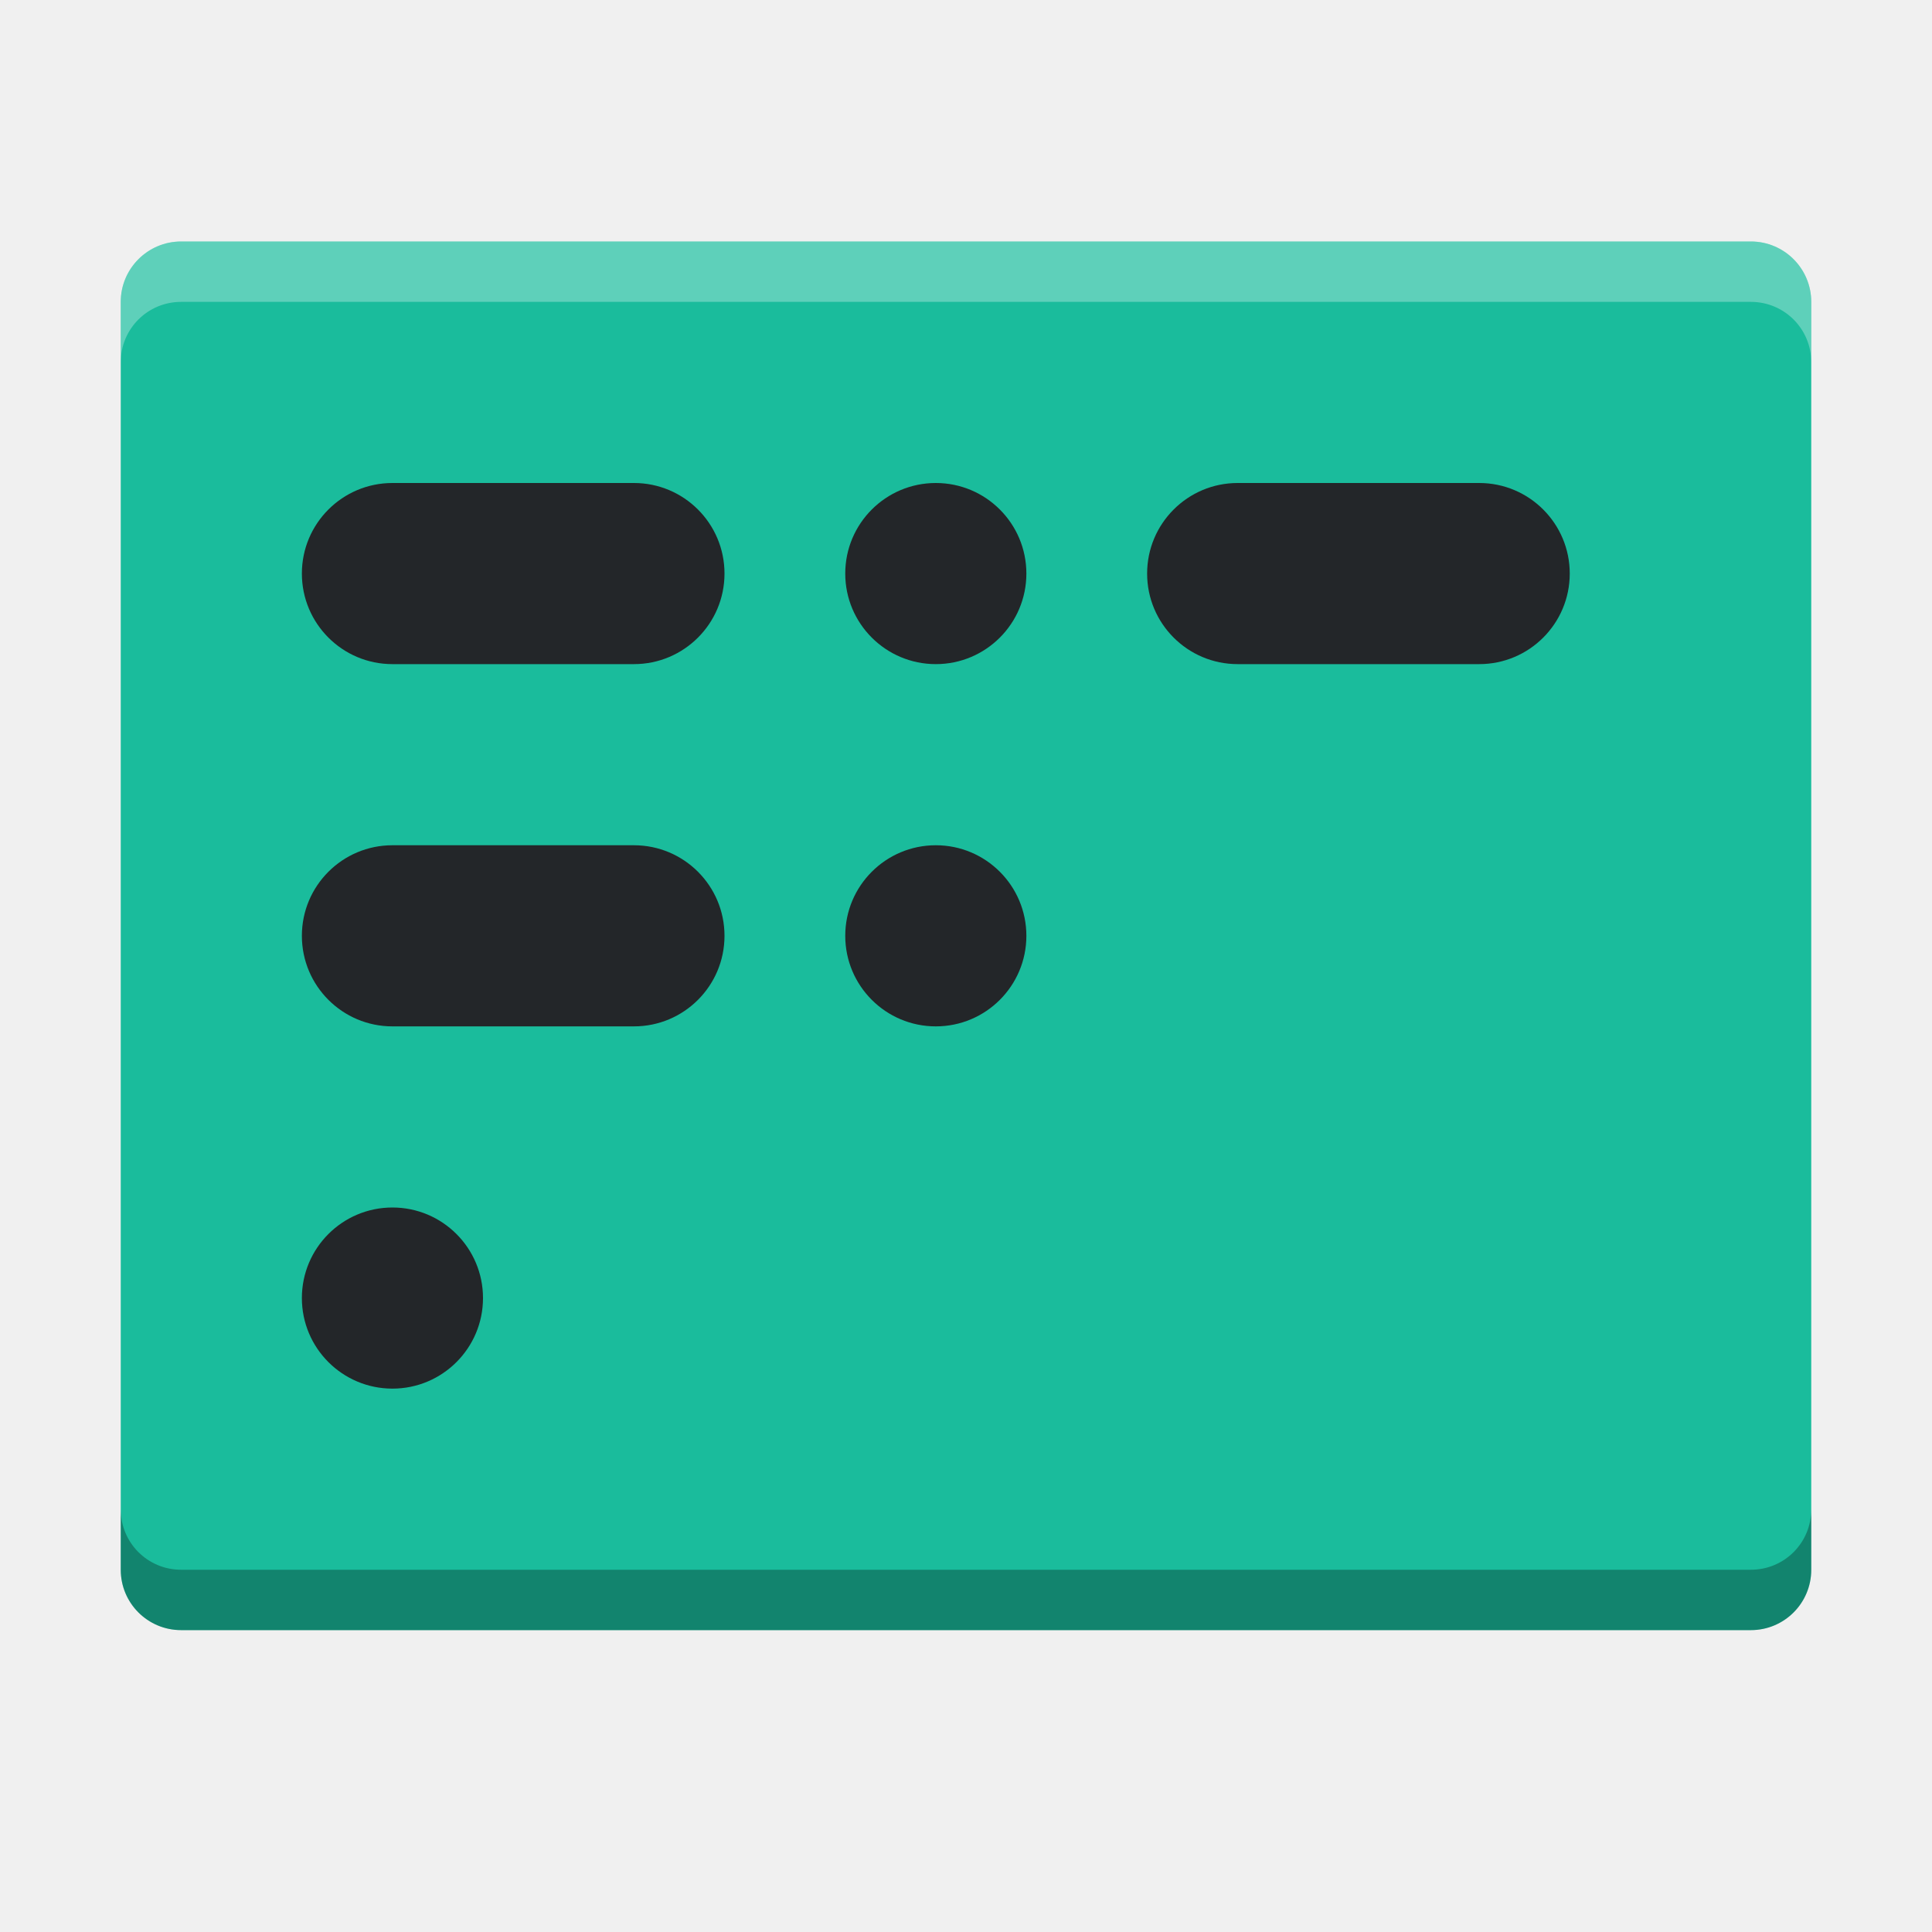
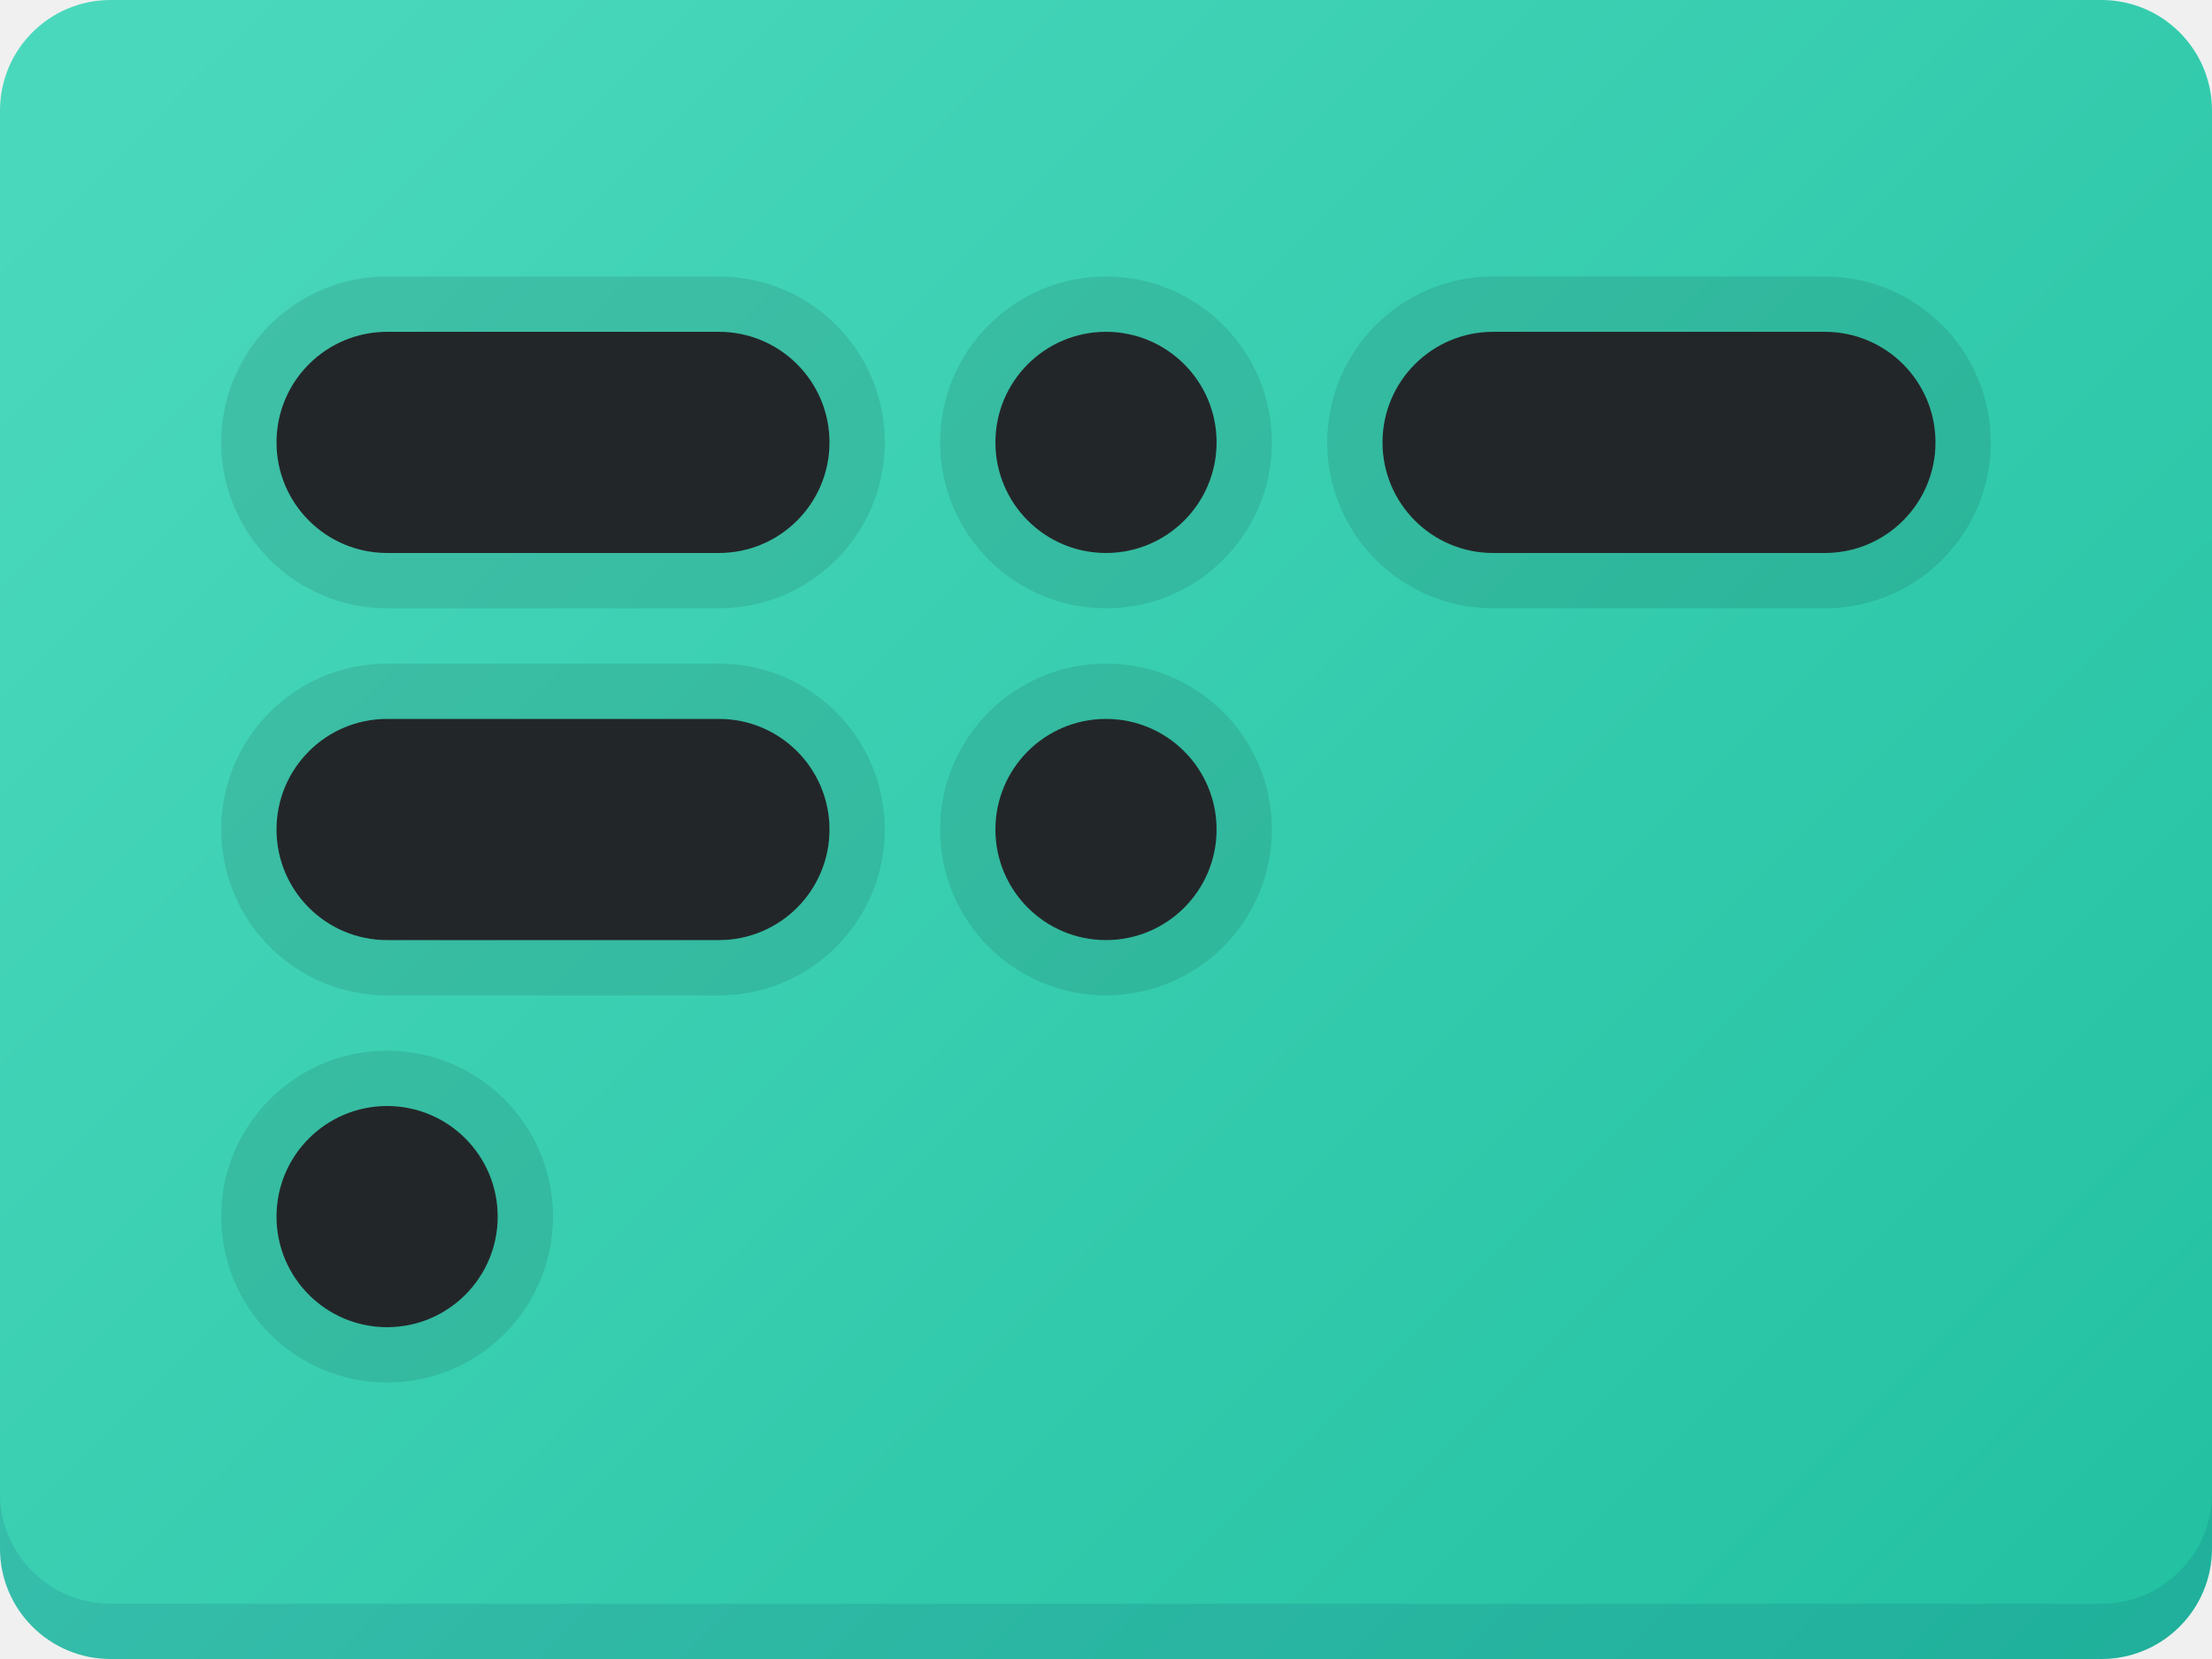
- <svg xmlns="http://www.w3.org/2000/svg" width="32" height="32" viewBox="0 0 32 32" fill="none">
-   <rect x="2" y="4" width="28" height="23" rx="1" fill="#1ABC9C" />
-   <path opacity="0.3" d="M2 25V26C2 26.554 2.446 27 3 27H29C29.554 27 30 26.554 30 26V25C30 25.554 29.554 26 29 26H3C2.446 26 2 25.554 2 25Z" fill="black" />
-   <path opacity="0.3" d="M2 6V5C2 4.446 2.446 4 3 4H29C29.554 4 30 4.446 30 5V6C30 5.446 29.554 5 29 5H3C2.446 5 2 5.446 2 6Z" fill="white" />
-   <rect x="5" y="8" width="7" height="3" rx="1.5" fill="#232629" />
-   <rect x="19" y="8" width="7" height="3" rx="1.5" fill="#232629" />
-   <rect x="5" y="14" width="7" height="3" rx="1.5" fill="#232629" />
-   <circle cx="15.5" cy="9.5" r="1.5" fill="#232629" />
-   <circle cx="15.5" cy="15.5" r="1.5" fill="#232629" />
-   <circle cx="6.5" cy="21.5" r="1.5" fill="#232629" />
+ <svg xmlns="http://www.w3.org/2000/svg" width="40" height="30" viewBox="0 0 40 30" fill="none">
+   <path d="M0 2C0 0.895 0.895 0 2 0H38C39.105 0 40 0.895 40 2V28C40 29.105 39.105 30 38 30H2C0.895 30 0 29.105 0 28V2Z" fill="url(#paint0_linear_204_14)" />
+   <path fill-rule="evenodd" clip-rule="evenodd" d="M0 27V28C0 29.105 0.895 30 2 30V29C0.895 29 0 28.105 0 27ZM2 30H38C39.105 30 40 29.105 40 28V27C40 28.105 39.105 29 38 29H2V30Z" fill="#031C5A" fill-opacity="0.1" />
+   <rect x="5" y="6" width="10" height="4" rx="2" fill="#232629" />
+   <rect x="4.5" y="5.5" width="11" height="5" rx="2.5" stroke="black" stroke-opacity="0.1" />
+   <rect x="25" y="6" width="10" height="4" rx="2" fill="#232629" />
+   <rect x="24.5" y="5.5" width="11" height="5" rx="2.5" stroke="black" stroke-opacity="0.1" />
+   <rect x="18" y="6" width="4" height="4" rx="2" fill="#232629" />
+   <rect x="17.5" y="5.5" width="5" height="5" rx="2.5" stroke="black" stroke-opacity="0.1" />
+   <rect x="5" y="13" width="10" height="4" rx="2" fill="#232629" />
+   <rect x="4.5" y="12.5" width="11" height="5" rx="2.5" stroke="black" stroke-opacity="0.1" />
+   <rect x="18" y="13" width="4" height="4" rx="2" fill="#232629" />
+   <rect x="17.5" y="12.5" width="5" height="5" rx="2.5" stroke="black" stroke-opacity="0.1" />
+   <rect x="5" y="20" width="4" height="4" rx="2" fill="#232629" />
+   <rect x="4.5" y="19.5" width="5" height="5" rx="2.5" stroke="black" stroke-opacity="0.1" />
+   <defs>
+     <linearGradient id="paint0_linear_204_14" x1="3.5" y1="-1.93715e-06" x2="43.5" y2="40" gradientUnits="userSpaceOnUse">
+       <stop stop-color="#4AD8BC" />
+       <stop offset="1" stop-color="#1ABC9C" />
+     </linearGradient>
+   </defs>
</svg>
